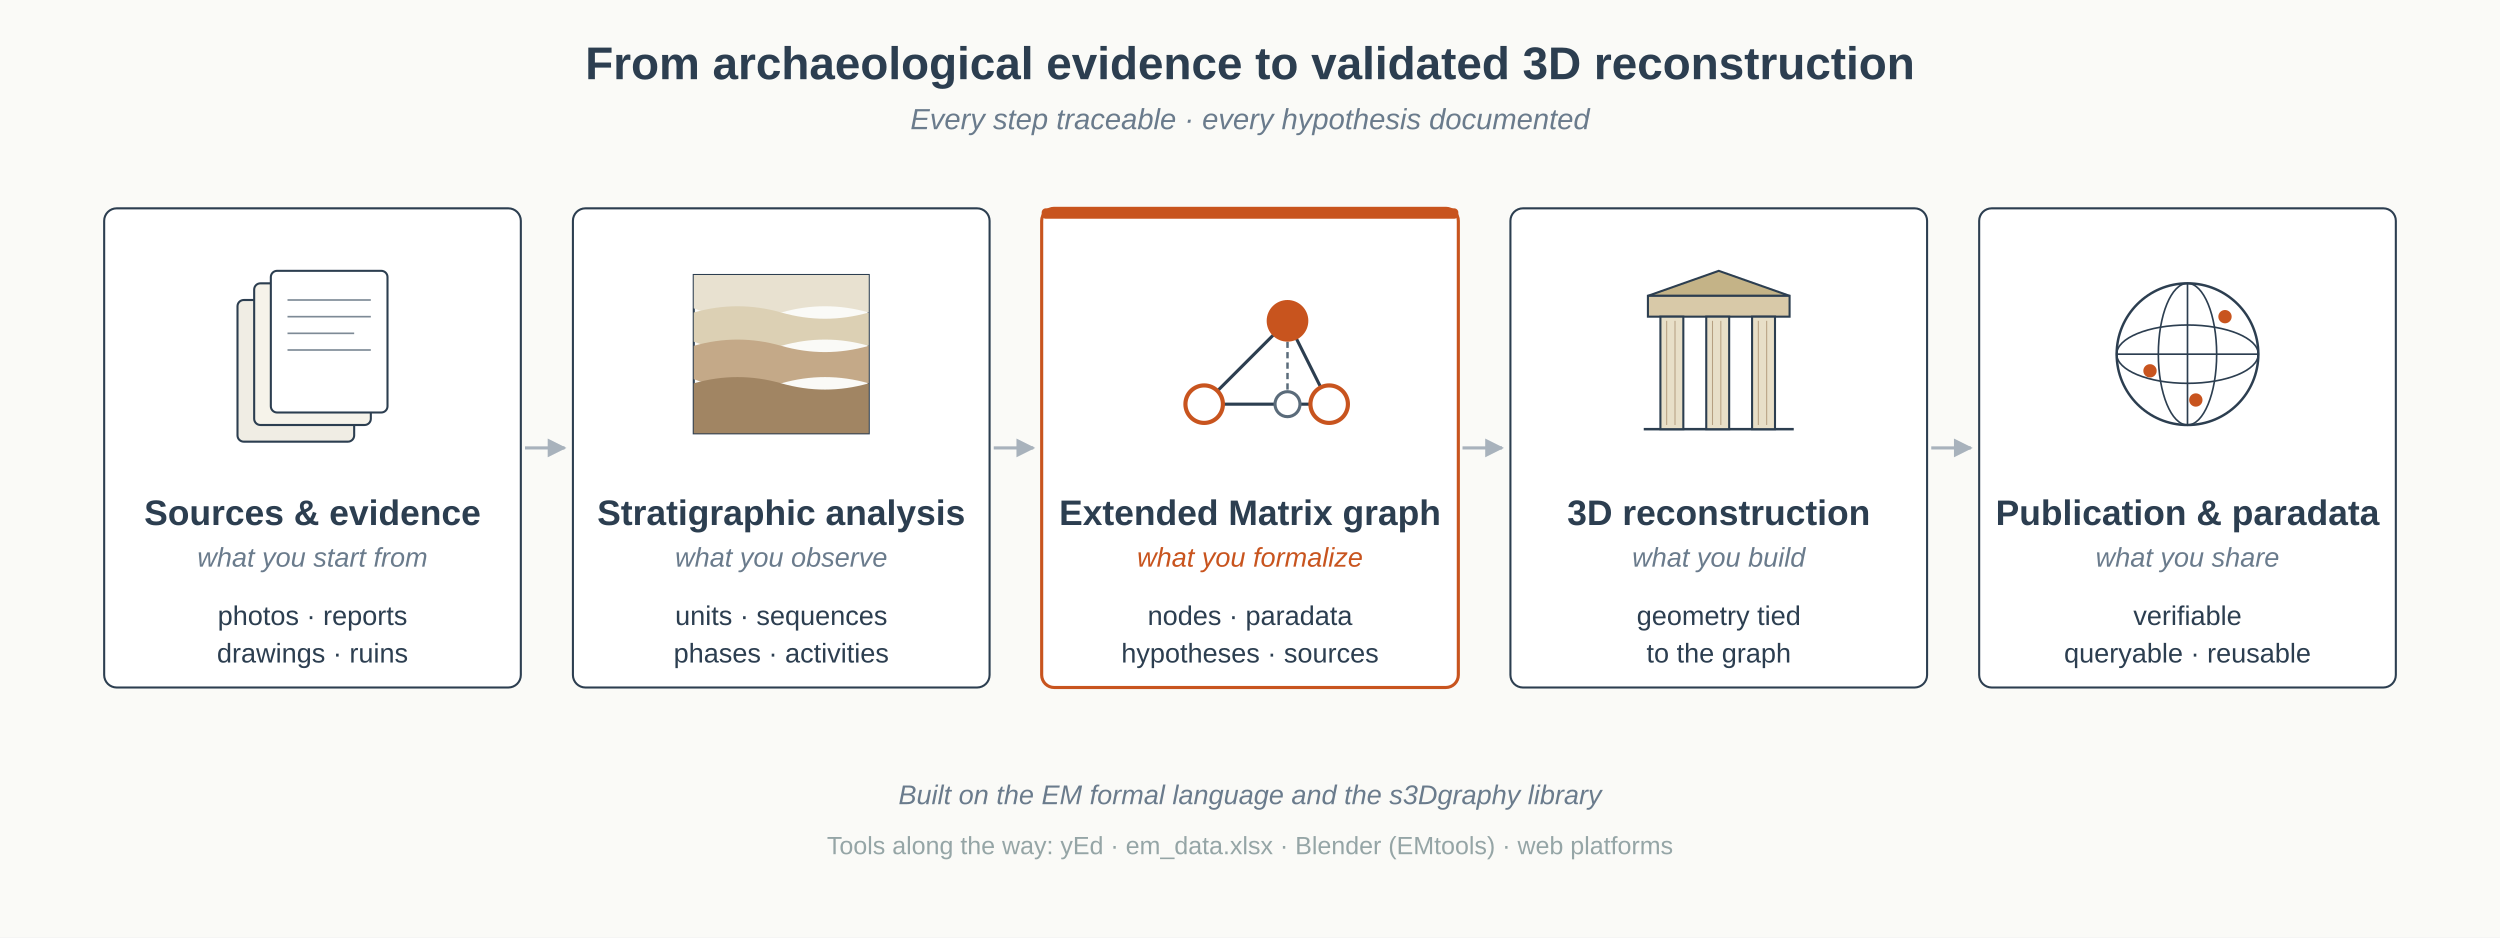
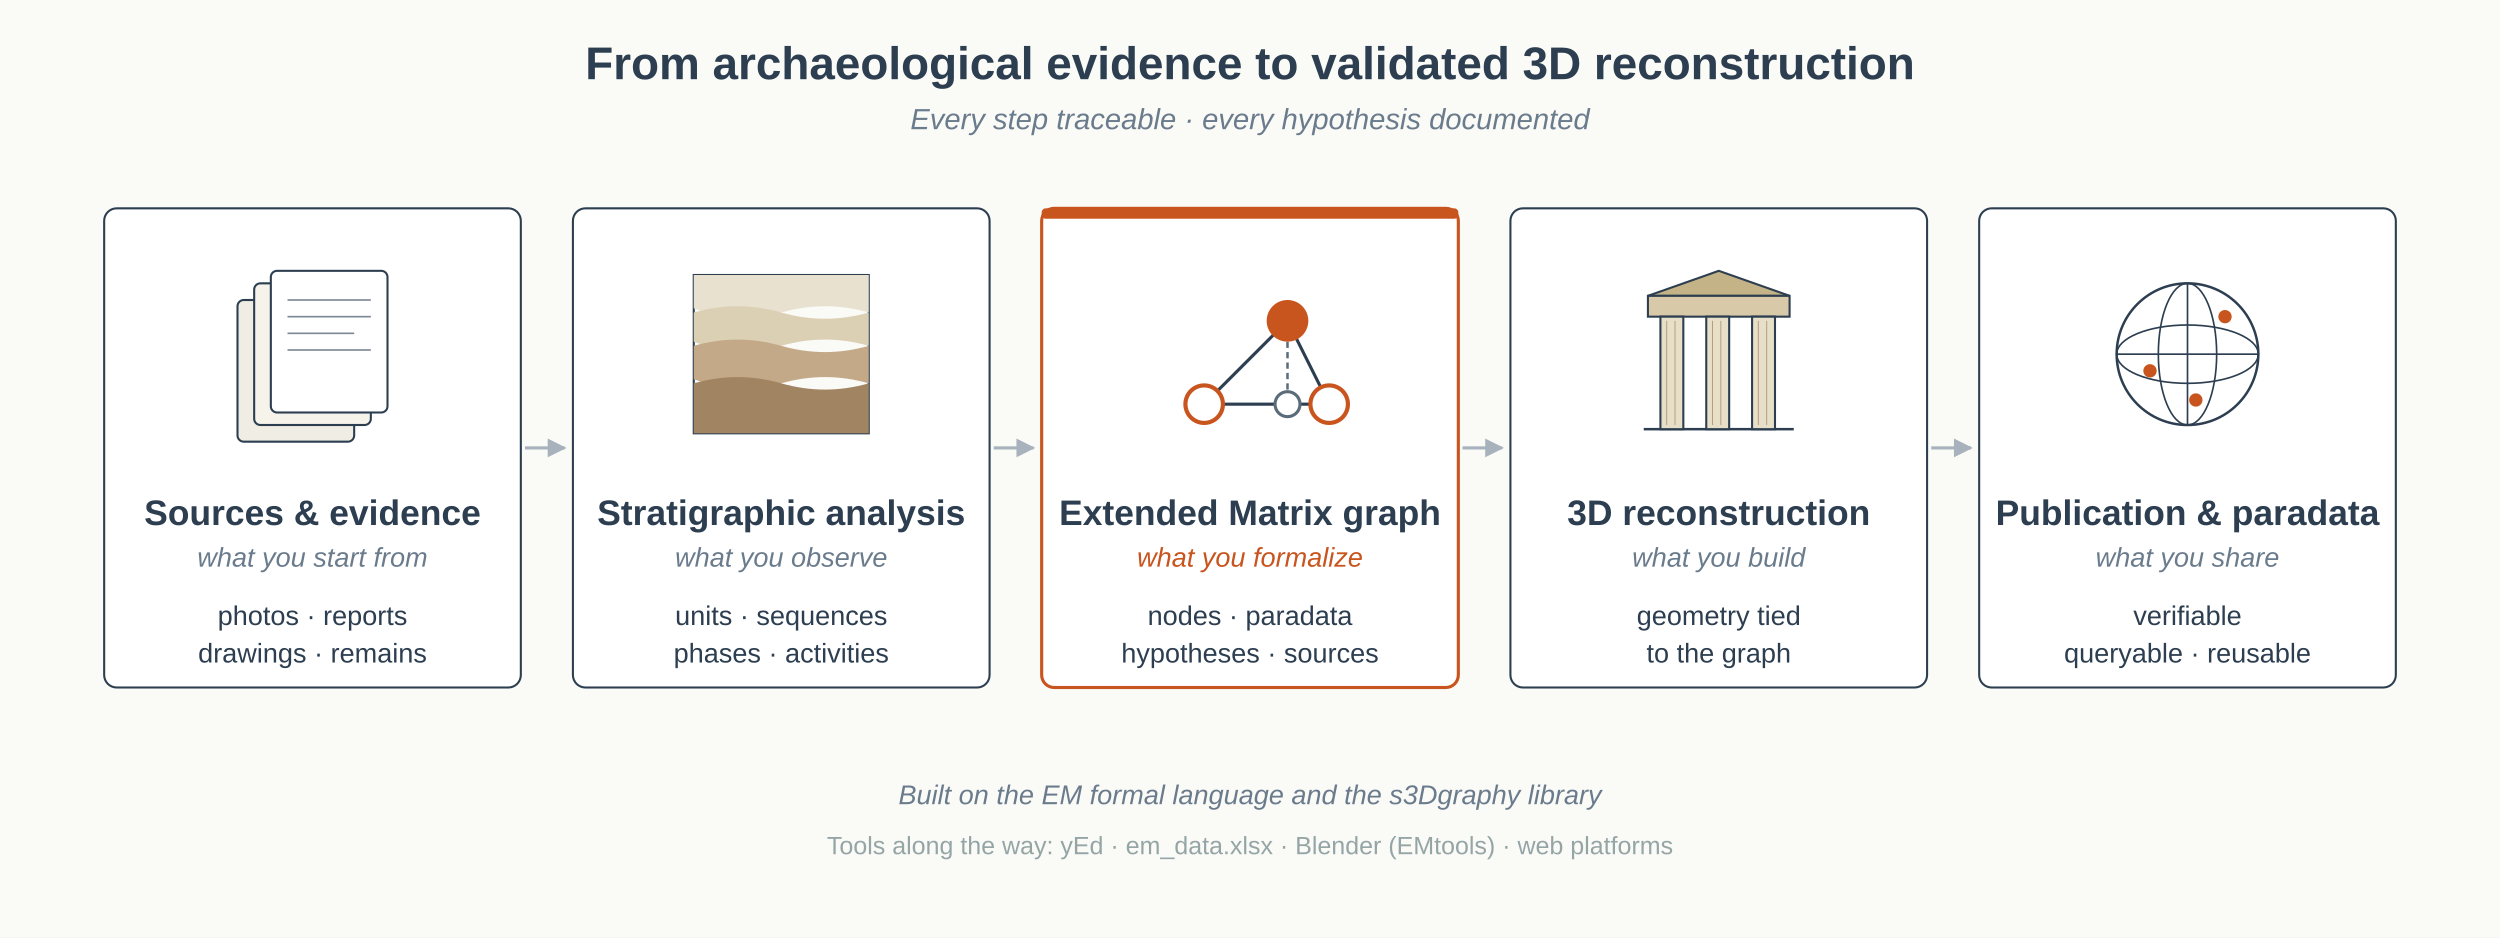
<svg xmlns="http://www.w3.org/2000/svg" viewBox="0 0 1200 450" font-family="-apple-system, 'Segoe UI', 'Helvetica Neue', Arial, sans-serif">
  <rect width="1200" height="450" fill="#fafaf7" />
  <text x="600" y="38" text-anchor="middle" font-size="22" fill="#2c3e50" font-weight="600">From archaeological evidence to validated 3D reconstruction</text>
  <text x="600" y="62" text-anchor="middle" font-size="14" fill="#6a7b8c" font-style="italic">Every step traceable · every hypothesis documented</text>
  <defs>
    <marker id="arrow" viewBox="0 0 10 10" refX="9" refY="5" markerWidth="6" markerHeight="6" orient="auto">
      <path d="M0,0 L10,5 L0,10 z" fill="#a8b2bc" />
    </marker>
  </defs>
  <g stroke="#a8b2bc" stroke-width="1.5" fill="none">
    <line x1="252" y1="215" x2="271" y2="215" marker-end="url(#arrow)" />
    <line x1="477" y1="215" x2="496" y2="215" marker-end="url(#arrow)" />
    <line x1="702" y1="215" x2="721" y2="215" marker-end="url(#arrow)" />
    <line x1="927" y1="215" x2="946" y2="215" marker-end="url(#arrow)" />
  </g>
  <g transform="translate(50,100)">
    <rect width="200" height="230" rx="6" fill="#ffffff" stroke="#2c3e50" stroke-width="1" />
    <g transform="translate(64,30)">
      <rect x="0" y="14" width="56" height="68" fill="#f0ede4" stroke="#2c3e50" stroke-width="1" rx="3" />
      <rect x="8" y="6" width="56" height="68" fill="#f6f3ea" stroke="#2c3e50" stroke-width="1" rx="3" />
      <rect x="16" y="0" width="56" height="68" fill="#ffffff" stroke="#2c3e50" stroke-width="1" rx="3" />
      <line x1="24" y1="14" x2="64" y2="14" stroke="#7d8a96" stroke-width="0.8" />
      <line x1="24" y1="22" x2="64" y2="22" stroke="#7d8a96" stroke-width="0.8" />
      <line x1="24" y1="30" x2="56" y2="30" stroke="#7d8a96" stroke-width="0.8" />
      <line x1="24" y1="38" x2="64" y2="38" stroke="#7d8a96" stroke-width="0.8" />
    </g>
    <text x="100" y="152" text-anchor="middle" font-size="17" fill="#2c3e50" font-weight="600">Sources &amp; evidence</text>
    <text x="100" y="172" text-anchor="middle" font-size="13" fill="#6a7b8c" font-style="italic">what you start from</text>
    <text x="100" y="200" text-anchor="middle" font-size="13" fill="#2c3e50">photos · reports</text>
-     <text x="100" y="218" text-anchor="middle" font-size="13" fill="#2c3e50">drawings · ruins</text>
+     <text x="100" y="218" text-anchor="middle" font-size="13" fill="#2c3e50">drawings · remains</text>
  </g>
  <g transform="translate(275,100)">
    <rect width="200" height="230" rx="6" fill="#ffffff" stroke="#2c3e50" stroke-width="1" />
    <g transform="translate(58,32)">
      <rect x="0" y="0" width="84" height="76" fill="#fafaf7" stroke="#2c3e50" stroke-width="1" />
      <path d="M0,0 L84,0 L84,18 Q63,12 42,18 T0,16 Z" fill="#e8e1d0" />
      <path d="M0,18 Q21,12 42,18 T84,18 L84,34 Q63,28 42,34 T0,32 Z" fill="#dcd0b4" />
      <path d="M0,34 Q21,28 42,34 T84,34 L84,52 Q63,46 42,52 T0,50 Z" fill="#c4a988" />
      <path d="M0,52 Q21,46 42,52 T84,52 L84,76 L0,76 Z" fill="#a18563" />
    </g>
    <text x="100" y="152" text-anchor="middle" font-size="17" fill="#2c3e50" font-weight="600">Stratigraphic analysis</text>
    <text x="100" y="172" text-anchor="middle" font-size="13" fill="#6a7b8c" font-style="italic">what you observe</text>
    <text x="100" y="200" text-anchor="middle" font-size="13" fill="#2c3e50">units · sequences</text>
    <text x="100" y="218" text-anchor="middle" font-size="13" fill="#2c3e50">phases · activities</text>
  </g>
  <g transform="translate(500,100)">
    <rect width="200" height="230" rx="6" fill="#ffffff" stroke="#c8541e" stroke-width="1.5" />
    <rect width="200" height="5" rx="2" fill="#c8541e" />
    <g transform="translate(58,34)">
      <line x1="20" y1="60" x2="60" y2="20" stroke="#2c3e50" stroke-width="1.5" />
      <line x1="60" y1="20" x2="80" y2="60" stroke="#2c3e50" stroke-width="1.5" />
      <line x1="20" y1="60" x2="80" y2="60" stroke="#2c3e50" stroke-width="1.5" />
      <line x1="60" y1="20" x2="60" y2="60" stroke="#5a6b7a" stroke-width="1.2" stroke-dasharray="3,2" />
      <circle cx="20" cy="60" r="9" fill="#ffffff" stroke="#c8541e" stroke-width="2" />
      <circle cx="60" cy="20" r="9" fill="#c8541e" stroke="#c8541e" stroke-width="2" />
      <circle cx="80" cy="60" r="9" fill="#ffffff" stroke="#c8541e" stroke-width="2" />
      <circle cx="60" cy="60" r="6" fill="#ffffff" stroke="#5a6b7a" stroke-width="1.5" />
    </g>
    <text x="100" y="152" text-anchor="middle" font-size="17" fill="#2c3e50" font-weight="600">Extended Matrix graph</text>
    <text x="100" y="172" text-anchor="middle" font-size="13" fill="#c8541e" font-style="italic">what you formalize</text>
    <text x="100" y="200" text-anchor="middle" font-size="13" fill="#2c3e50">nodes · paradata</text>
    <text x="100" y="218" text-anchor="middle" font-size="13" fill="#2c3e50">hypotheses · sources</text>
  </g>
  <g transform="translate(725,100)">
    <rect width="200" height="230" rx="6" fill="#ffffff" stroke="#2c3e50" stroke-width="1" />
    <g transform="translate(64,28)">
      <line x1="0" y1="78" x2="72" y2="78" stroke="#2c3e50" stroke-width="1.2" />
      <polygon points="2,14 70,14 36,2" fill="#c4b387" stroke="#2c3e50" stroke-width="1" />
      <rect x="2" y="14" width="68" height="10" fill="#d8c9a8" stroke="#2c3e50" stroke-width="1" />
      <rect x="8" y="24" width="11" height="54" fill="#e8dfc8" stroke="#2c3e50" stroke-width="1" />
      <rect x="30" y="24" width="11" height="54" fill="#e8dfc8" stroke="#2c3e50" stroke-width="1" />
      <rect x="52" y="24" width="11" height="54" fill="#e8dfc8" stroke="#2c3e50" stroke-width="1" />
      <line x1="11" y1="26" x2="11" y2="76" stroke="#a18563" stroke-width="0.5" opacity="0.7" />
      <line x1="15" y1="26" x2="15" y2="76" stroke="#a18563" stroke-width="0.5" opacity="0.7" />
      <line x1="33" y1="26" x2="33" y2="76" stroke="#a18563" stroke-width="0.5" opacity="0.7" />
      <line x1="37" y1="26" x2="37" y2="76" stroke="#a18563" stroke-width="0.5" opacity="0.7" />
      <line x1="55" y1="26" x2="55" y2="76" stroke="#a18563" stroke-width="0.5" opacity="0.7" />
      <line x1="59" y1="26" x2="59" y2="76" stroke="#a18563" stroke-width="0.5" opacity="0.7" />
    </g>
    <text x="100" y="152" text-anchor="middle" font-size="17" fill="#2c3e50" font-weight="600">3D reconstruction</text>
    <text x="100" y="172" text-anchor="middle" font-size="13" fill="#6a7b8c" font-style="italic">what you build</text>
    <text x="100" y="200" text-anchor="middle" font-size="13" fill="#2c3e50">geometry tied</text>
    <text x="100" y="218" text-anchor="middle" font-size="13" fill="#2c3e50">to the graph</text>
  </g>
  <g transform="translate(950,100)">
    <rect width="200" height="230" rx="6" fill="#ffffff" stroke="#2c3e50" stroke-width="1" />
    <g transform="translate(60,30)">
      <circle cx="40" cy="40" r="34" fill="#ffffff" stroke="#2c3e50" stroke-width="1.2" />
      <ellipse cx="40" cy="40" rx="34" ry="14" fill="none" stroke="#2c3e50" stroke-width="0.8" />
      <ellipse cx="40" cy="40" rx="14" ry="34" fill="none" stroke="#2c3e50" stroke-width="0.8" />
      <line x1="6" y1="40" x2="74" y2="40" stroke="#2c3e50" stroke-width="0.8" />
      <line x1="40" y1="6" x2="40" y2="74" stroke="#2c3e50" stroke-width="0.8" />
      <circle cx="58" cy="22" r="3.2" fill="#c8541e" />
      <circle cx="22" cy="48" r="3.2" fill="#c8541e" />
      <circle cx="44" cy="62" r="3.2" fill="#c8541e" />
    </g>
    <text x="100" y="152" text-anchor="middle" font-size="17" fill="#2c3e50" font-weight="600">Publication &amp; paradata</text>
    <text x="100" y="172" text-anchor="middle" font-size="13" fill="#6a7b8c" font-style="italic">what you share</text>
    <text x="100" y="200" text-anchor="middle" font-size="13" fill="#2c3e50">verifiable</text>
    <text x="100" y="218" text-anchor="middle" font-size="13" fill="#2c3e50">queryable · reusable</text>
  </g>
  <text x="600" y="386" text-anchor="middle" font-size="13" fill="#6a7b8c" font-style="italic">Built on the EM formal language and the s3Dgraphy library</text>
  <text x="600" y="410" text-anchor="middle" font-size="12" fill="#95a5a6">Tools along the way: yEd · em_data.xlsx · Blender (EMtools) · web platforms</text>
</svg>
